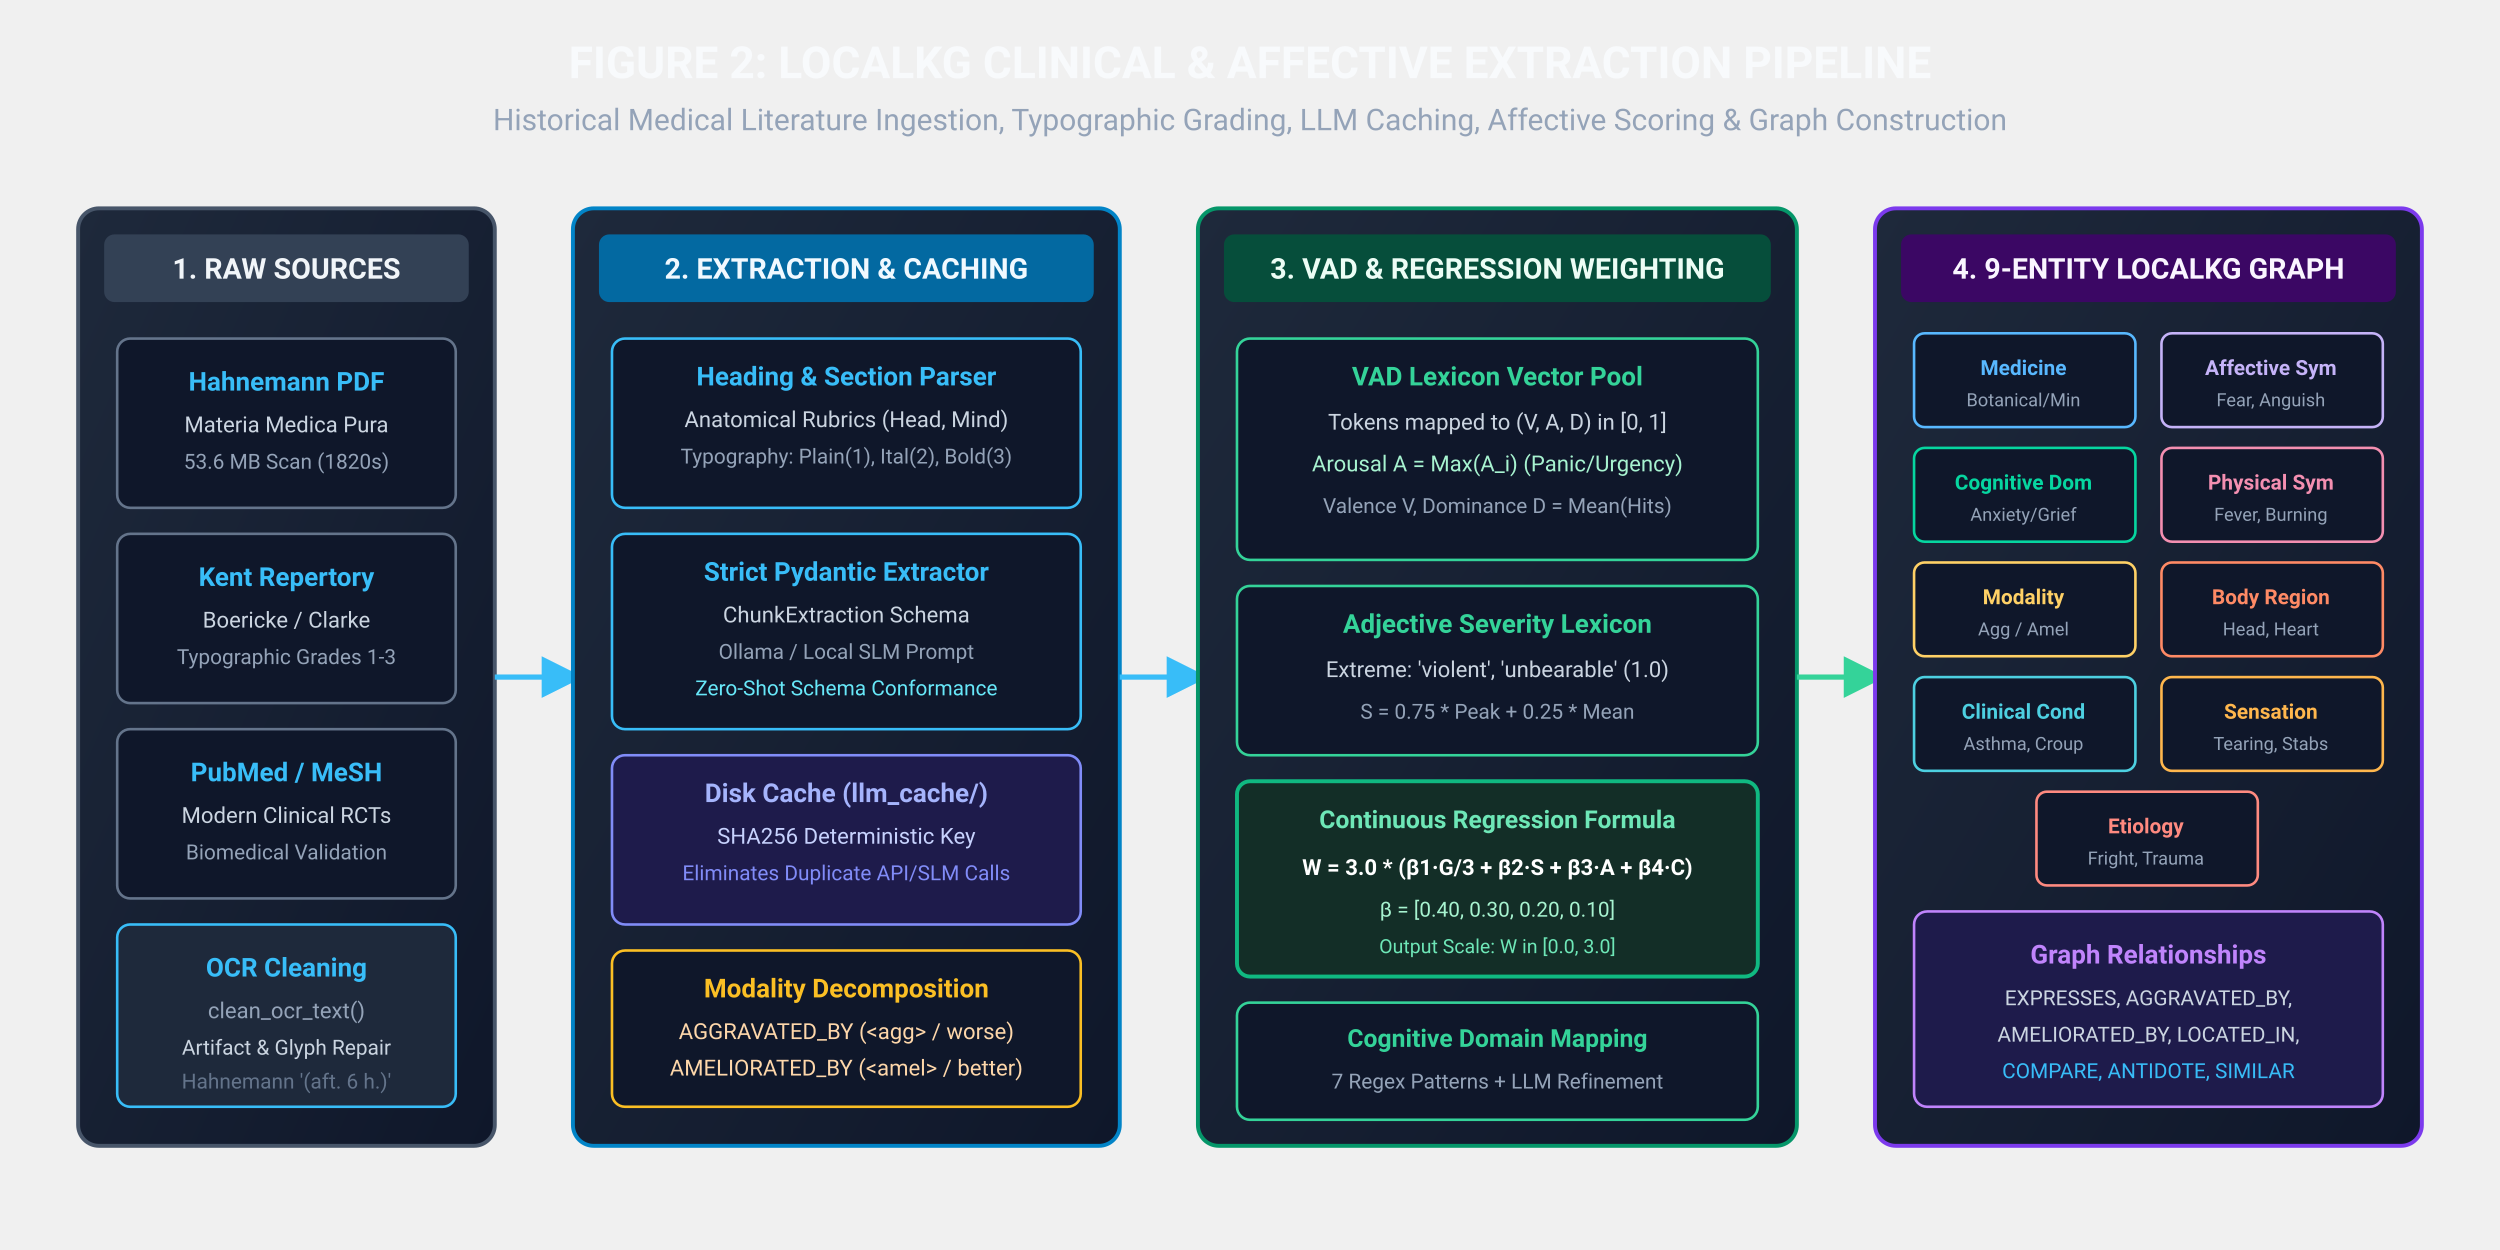
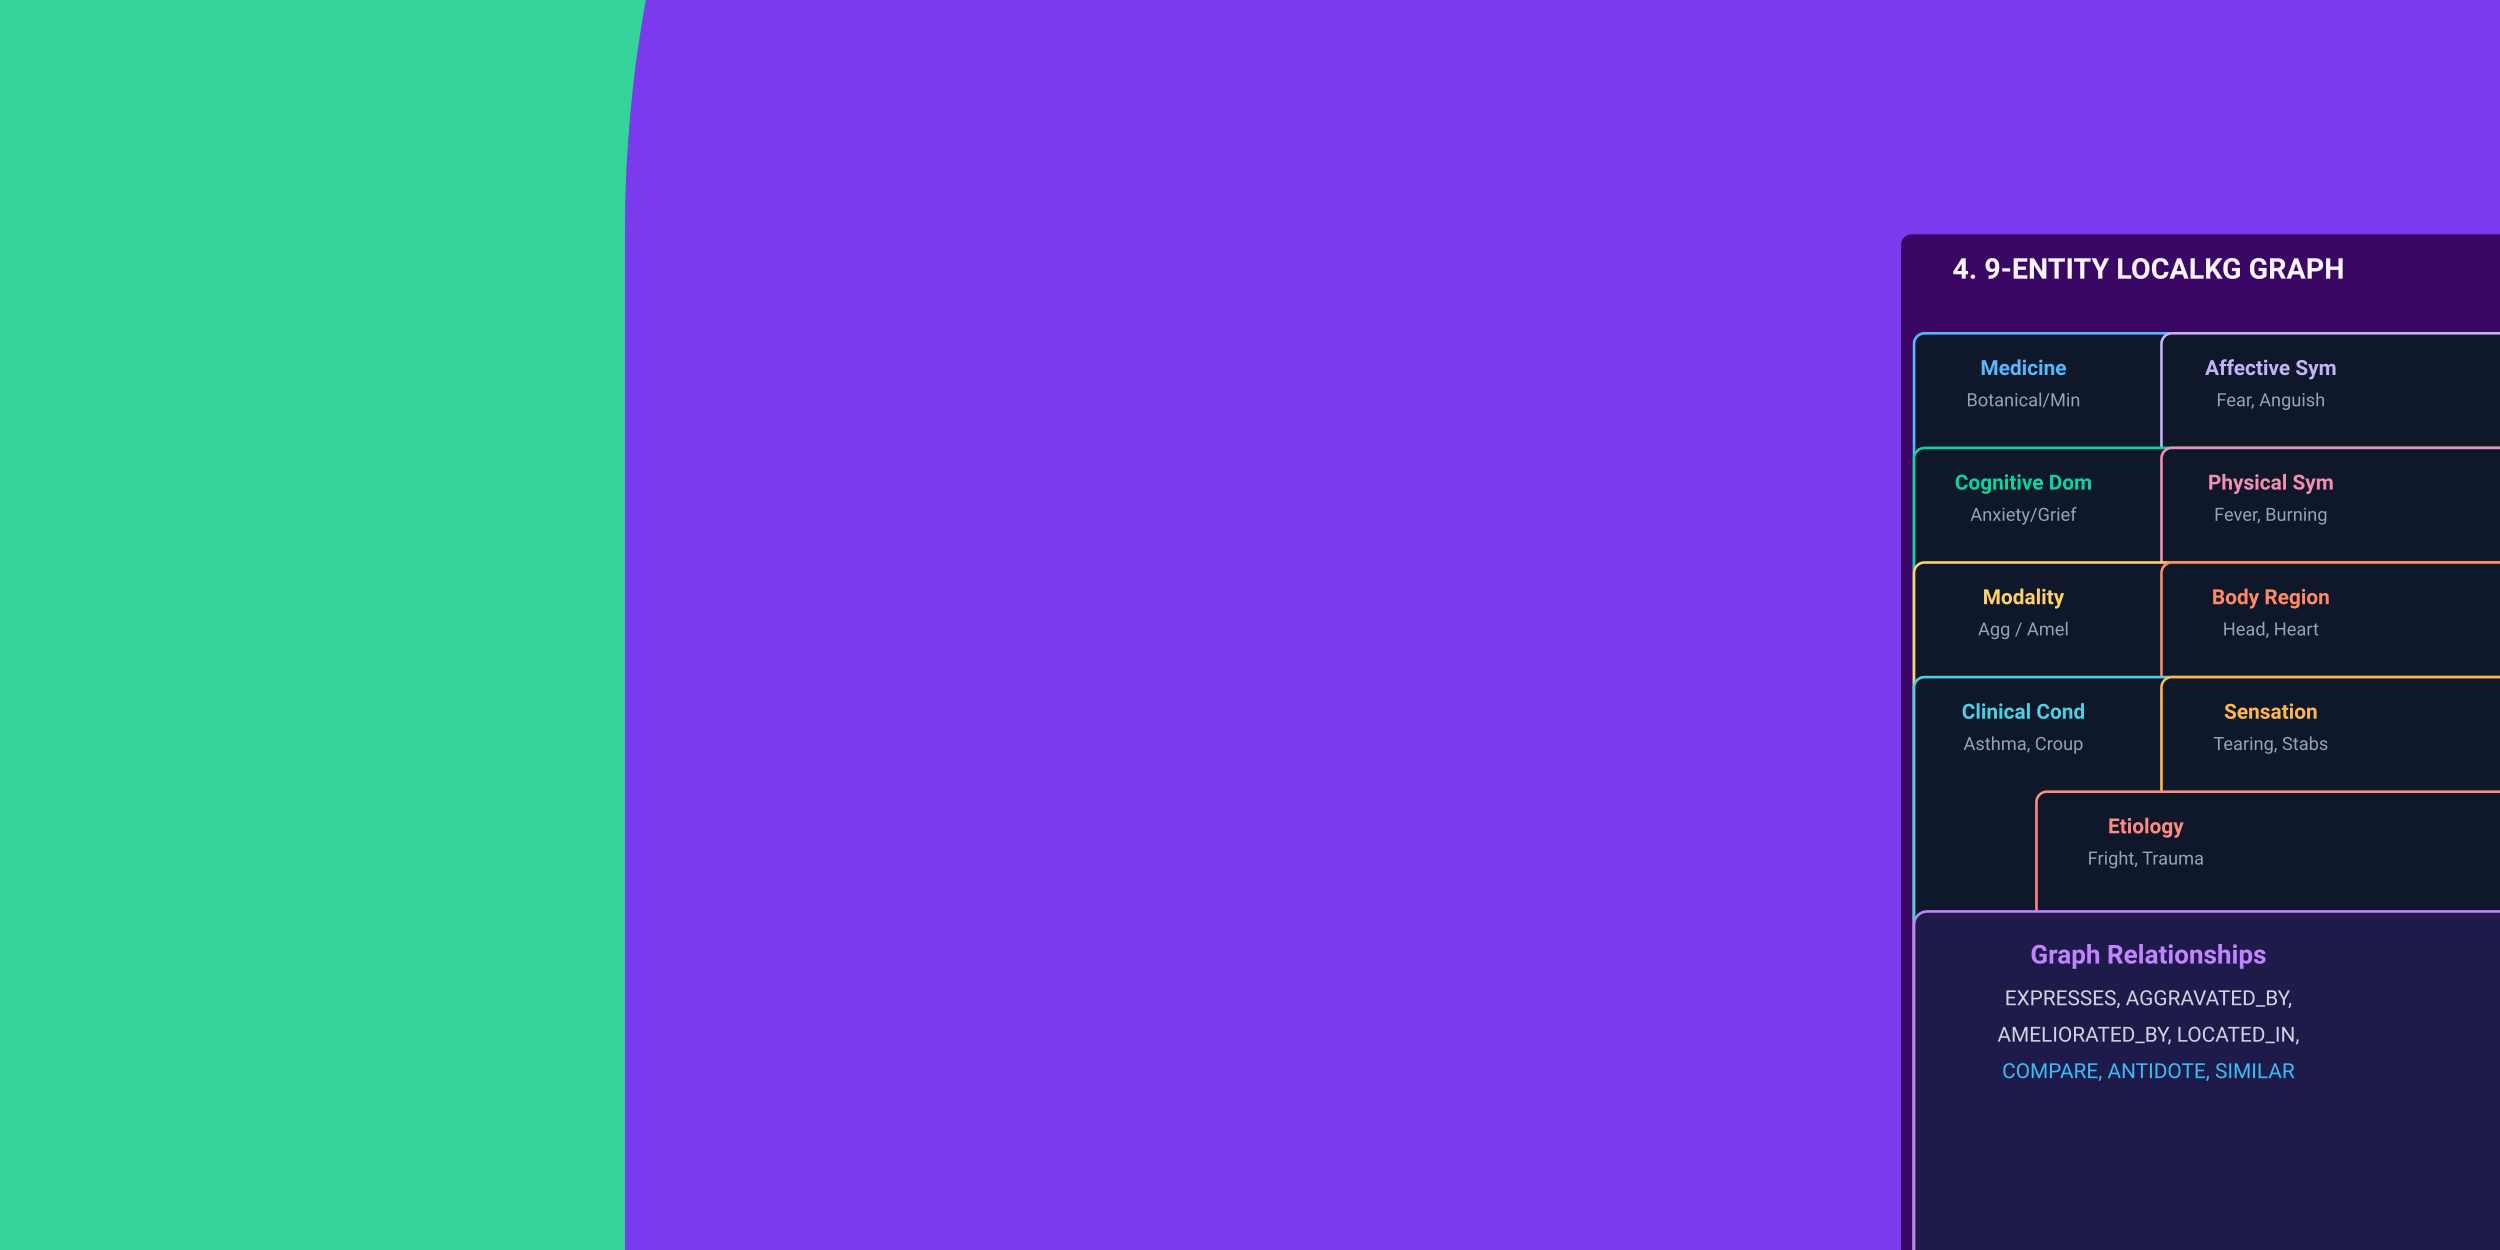
- <svg xmlns="http://www.w3.org/2000/svg" viewBox="0 0 960 480" width="100%" height="100%" style="background:#0b0f19; font-family:-apple-system, BlinkMacSystemFont, 'Segoe UI', Roboto, Helvetica, Arial, sans-serif;">
+ <svg xmlns="http://www.w3.org/2000/svg" viewBox="0 0 960 480" width="960" height="480" style="background:#0b0f19; font-family:-apple-system, BlinkMacSystemFont, 'Segoe UI', Roboto, Helvetica, Arial, sans-serif;">
  <defs>
    <linearGradient id="bgBox" x1="0%" y1="0%" x2="100%" y2="100%">
      <stop offset="0%" stop-color="#1e293b" />
      <stop offset="100%" stop-color="#0f172a" />
    </linearGradient>
    <marker id="arrCyan" markerWidth="8" markerHeight="8" refX="6" refY="4" orient="auto">
      <path d="M 0 0 L 8 4 L 0 8 z" fill="#38bdf8" />
    </marker>
    <marker id="arrGreen" markerWidth="8" markerHeight="8" refX="6" refY="4" orient="auto">
      <path d="M 0 0 L 8 4 L 0 8 z" fill="#34d399" />
    </marker>
    <marker id="arrAmber" markerWidth="8" markerHeight="8" refX="6" refY="4" orient="auto">
      <path d="M 0 0 L 8 4 L 0 8 z" fill="#fbbf24" />
    </marker>
    <marker id="arrPurple" markerWidth="8" markerHeight="8" refX="6" refY="4" orient="auto">
      <path d="M 0 0 L 8 4 L 0 8 z" fill="#c084fc" />
    </marker>
  </defs>
  <text x="480" y="30" text-anchor="middle" fill="#f8fafc" font-size="17" font-weight="700">FIGURE 2: LOCALKG CLINICAL &amp; AFFECTIVE EXTRACTION PIPELINE</text>
  <text x="480" y="50" text-anchor="middle" fill="#94a3b8" font-size="11.5">Historical Medical Literature Ingestion, Typographic Grading, LLM Caching, Affective Scoring &amp; Graph Construction</text>
  <g transform="translate(30, 80)">
-     <rect width="160" height="360" rx="8" fill="url(#bgBox)" stroke="#475569" stroke-width="1.5" />
-     <rect x="10" y="10" width="140" height="26" rx="4" fill="#334155" />
+     <rect width="960" height="480" rx="8" fill="url(#bgBox)" stroke="#475569" stroke-width="960" />
+     <rect x="10" y="10" width="960" height="480" rx="4" fill="#334155" />
    <text x="80" y="27" text-anchor="middle" fill="#f1f5f9" font-size="11" font-weight="700">1. RAW SOURCES</text>
-     <rect x="15" y="50" width="130" height="65" rx="5" fill="#0f172a" stroke="#64748b" />
+     <rect x="15" y="50" width="960" height="480" rx="5" fill="#0f172a" stroke="#64748b" />
    <text x="80" y="70" text-anchor="middle" fill="#38bdf8" font-size="10" font-weight="600">Hahnemann PDF</text>
    <text x="80" y="86" text-anchor="middle" fill="#cbd5e1" font-size="8.5">Materia Medica Pura</text>
    <text x="80" y="100" text-anchor="middle" fill="#94a3b8" font-size="8">53.6 MB Scan (1820s)</text>
-     <rect x="15" y="125" width="130" height="65" rx="5" fill="#0f172a" stroke="#64748b" />
+     <rect x="15" y="125" width="960" height="480" rx="5" fill="#0f172a" stroke="#64748b" />
    <text x="80" y="145" text-anchor="middle" fill="#38bdf8" font-size="10" font-weight="600">Kent Repertory</text>
    <text x="80" y="161" text-anchor="middle" fill="#cbd5e1" font-size="8.5">Boericke / Clarke</text>
    <text x="80" y="175" text-anchor="middle" fill="#94a3b8" font-size="8">Typographic Grades 1-3</text>
-     <rect x="15" y="200" width="130" height="65" rx="5" fill="#0f172a" stroke="#64748b" />
+     <rect x="15" y="200" width="960" height="480" rx="5" fill="#0f172a" stroke="#64748b" />
    <text x="80" y="220" text-anchor="middle" fill="#38bdf8" font-size="10" font-weight="600">PubMed / MeSH</text>
    <text x="80" y="236" text-anchor="middle" fill="#cbd5e1" font-size="8.5">Modern Clinical RCTs</text>
    <text x="80" y="250" text-anchor="middle" fill="#94a3b8" font-size="8">Biomedical Validation</text>
-     <rect x="15" y="275" width="130" height="70" rx="5" fill="#1e293b" stroke="#38bdf8" />
+     <rect x="15" y="275" width="960" height="480" rx="5" fill="#1e293b" stroke="#38bdf8" />
    <text x="80" y="295" text-anchor="middle" fill="#38bdf8" font-size="10" font-weight="700">OCR Cleaning</text>
    <text x="80" y="311" text-anchor="middle" fill="#94a3b8" font-size="8.5">clean_ocr_text()</text>
    <text x="80" y="325" text-anchor="middle" fill="#cbd5e1" font-size="8">Artifact &amp; Glyph Repair</text>
    <text x="80" y="338" text-anchor="middle" fill="#64748b" font-size="8">Hahnemann '(aft. 6 h.)'</text>
  </g>
-   <path d="M 190 260 L 220 260" fill="none" stroke="#38bdf8" stroke-width="2" marker-end="url(#arrCyan)" />
+   <path d="M 190 260 L 220 260" fill="none" stroke="#38bdf8" stroke-width="960" marker-end="url(#arrCyan)" />
  <g transform="translate(220, 80)">
-     <rect width="210" height="360" rx="8" fill="url(#bgBox)" stroke="#0284c7" stroke-width="1.5" />
-     <rect x="10" y="10" width="190" height="26" rx="4" fill="#0369a1" />
+     <rect width="960" height="480" rx="8" fill="url(#bgBox)" stroke="#0284c7" stroke-width="960" />
+     <rect x="10" y="10" width="960" height="480" rx="4" fill="#0369a1" />
    <text x="105" y="27" text-anchor="middle" fill="#f0f9ff" font-size="11" font-weight="700">2. EXTRACTION &amp; CACHING</text>
-     <rect x="15" y="50" width="180" height="65" rx="5" fill="#0f172a" stroke="#38bdf8" />
+     <rect x="15" y="50" width="960" height="480" rx="5" fill="#0f172a" stroke="#38bdf8" />
    <text x="105" y="68" text-anchor="middle" fill="#38bdf8" font-size="10" font-weight="600">Heading &amp; Section Parser</text>
    <text x="105" y="84" text-anchor="middle" fill="#cbd5e1" font-size="8.5">Anatomical Rubrics (Head, Mind)</text>
    <text x="105" y="98" text-anchor="middle" fill="#94a3b8" font-size="8">Typography: Plain(1), Ital(2), Bold(3)</text>
-     <rect x="15" y="125" width="180" height="75" rx="5" fill="#0f172a" stroke="#38bdf8" />
+     <rect x="15" y="125" width="960" height="480" rx="5" fill="#0f172a" stroke="#38bdf8" />
    <text x="105" y="143" text-anchor="middle" fill="#38bdf8" font-size="10" font-weight="600">Strict Pydantic Extractor</text>
    <text x="105" y="159" text-anchor="middle" fill="#cbd5e1" font-size="8.5">ChunkExtraction Schema</text>
    <text x="105" y="173" text-anchor="middle" fill="#94a3b8" font-size="8">Ollama / Local SLM Prompt</text>
    <text x="105" y="187" text-anchor="middle" fill="#67e8f9" font-size="8">Zero-Shot Schema Conformance</text>
-     <rect x="15" y="210" width="180" height="65" rx="5" fill="#1e1b4b" stroke="#818cf8" />
+     <rect x="15" y="210" width="960" height="480" rx="5" fill="#1e1b4b" stroke="#818cf8" />
    <text x="105" y="228" text-anchor="middle" fill="#a5b4fc" font-size="10" font-weight="700">Disk Cache (llm_cache/)</text>
    <text x="105" y="244" text-anchor="middle" fill="#c7d2fe" font-size="8.5">SHA256 Deterministic Key</text>
    <text x="105" y="258" text-anchor="middle" fill="#818cf8" font-size="8">Eliminates Duplicate API/SLM Calls</text>
-     <rect x="15" y="285" width="180" height="60" rx="5" fill="#0f172a" stroke="#fbbf24" />
+     <rect x="15" y="285" width="960" height="480" rx="5" fill="#0f172a" stroke="#fbbf24" />
    <text x="105" y="303" text-anchor="middle" fill="#fbbf24" font-size="10" font-weight="600">Modality Decomposition</text>
    <text x="105" y="319" text-anchor="middle" fill="#fed7aa" font-size="8.5">AGGRAVATED_BY (&lt;agg&gt; / worse)</text>
    <text x="105" y="333" text-anchor="middle" fill="#fed7aa" font-size="8.5">AMELIORATED_BY (&lt;amel&gt; / better)</text>
  </g>
-   <path d="M 430 260 L 460 260" fill="none" stroke="#38bdf8" stroke-width="2" marker-end="url(#arrCyan)" />
+   <path d="M 430 260 L 460 260" fill="none" stroke="#38bdf8" stroke-width="960" marker-end="url(#arrCyan)" />
  <g transform="translate(460, 80)">
-     <rect width="230" height="360" rx="8" fill="url(#bgBox)" stroke="#059669" stroke-width="1.5" />
-     <rect x="10" y="10" width="210" height="26" rx="4" fill="#064e3b" />
+     <rect width="960" height="480" rx="8" fill="url(#bgBox)" stroke="#059669" stroke-width="960" />
+     <rect x="10" y="10" width="960" height="480" rx="4" fill="#064e3b" />
    <text x="115" y="27" text-anchor="middle" fill="#ecfdf5" font-size="11" font-weight="700">3. VAD &amp; REGRESSION WEIGHTING</text>
-     <rect x="15" y="50" width="200" height="85" rx="5" fill="#0f172a" stroke="#34d399" />
+     <rect x="15" y="50" width="960" height="480" rx="5" fill="#0f172a" stroke="#34d399" />
    <text x="115" y="68" text-anchor="middle" fill="#34d399" font-size="10" font-weight="700">VAD Lexicon Vector Pool</text>
    <text x="115" y="85" text-anchor="middle" fill="#cbd5e1" font-size="8.5">Tokens mapped to (V, A, D) in [0, 1]</text>
    <text x="115" y="101" text-anchor="middle" fill="#a7f3d0" font-size="8.5">Arousal A = Max(A_i) (Panic/Urgency)</text>
    <text x="115" y="117" text-anchor="middle" fill="#94a3b8" font-size="8">Valence V, Dominance D = Mean(Hits)</text>
-     <rect x="15" y="145" width="200" height="65" rx="5" fill="#0f172a" stroke="#34d399" />
+     <rect x="15" y="145" width="960" height="480" rx="5" fill="#0f172a" stroke="#34d399" />
    <text x="115" y="163" text-anchor="middle" fill="#34d399" font-size="10" font-weight="700">Adjective Severity Lexicon</text>
    <text x="115" y="180" text-anchor="middle" fill="#cbd5e1" font-size="8.5">Extreme: 'violent', 'unbearable' (1.0)</text>
    <text x="115" y="196" text-anchor="middle" fill="#94a3b8" font-size="8">S = 0.75 * Peak + 0.25 * Mean</text>
-     <rect x="15" y="220" width="200" height="75" rx="5" fill="#132e27" stroke="#10b981" stroke-width="1.5" />
+     <rect x="15" y="220" width="960" height="480" rx="5" fill="#132e27" stroke="#10b981" stroke-width="960" />
    <text x="115" y="238" text-anchor="middle" fill="#6ee7b7" font-size="9.5" font-weight="700">Continuous Regression Formula</text>
    <text x="115" y="256" text-anchor="middle" fill="#ffffff" font-size="8.5" font-weight="600">W = 3.0 * (β1·G/3 + β2·S + β3·A + β4·C)</text>
    <text x="115" y="272" text-anchor="middle" fill="#a7f3d0" font-size="8">β = [0.40, 0.30, 0.20, 0.10]</text>
    <text x="115" y="286" text-anchor="middle" fill="#6ee7b7" font-size="7.5">Output Scale: W in [0.0, 3.0]</text>
-     <rect x="15" y="305" width="200" height="45" rx="5" fill="#0f172a" stroke="#34d399" />
+     <rect x="15" y="305" width="960" height="480" rx="5" fill="#0f172a" stroke="#34d399" />
    <text x="115" y="322" text-anchor="middle" fill="#34d399" font-size="9.5" font-weight="600">Cognitive Domain Mapping</text>
    <text x="115" y="338" text-anchor="middle" fill="#94a3b8" font-size="8">7 Regex Patterns + LLM Refinement</text>
  </g>
-   <path d="M 690 260 L 720 260" fill="none" stroke="#34d399" stroke-width="2" marker-end="url(#arrGreen)" />
+   <path d="M 690 260 L 720 260" fill="none" stroke="#34d399" stroke-width="960" marker-end="url(#arrGreen)" />
  <g transform="translate(720, 80)">
-     <rect width="210" height="360" rx="8" fill="url(#bgBox)" stroke="#7c3aed" stroke-width="1.5" />
-     <rect x="10" y="10" width="190" height="26" rx="4" fill="#3b0764" />
+     <rect width="960" height="480" rx="8" fill="url(#bgBox)" stroke="#7c3aed" stroke-width="960" />
+     <rect x="10" y="10" width="960" height="480" rx="4" fill="#3b0764" />
    <text x="105" y="27" text-anchor="middle" fill="#faf5ff" font-size="11" font-weight="700">4. 9-ENTITY LOCALKG GRAPH</text>
    <g transform="translate(15, 48)">
-       <rect x="0" y="0" width="85" height="36" rx="4" fill="#0f172a" stroke="#58b8ff" />
+       <rect x="0" y="0" width="960" height="480" rx="4" fill="#0f172a" stroke="#58b8ff" />
      <text x="42" y="16" text-anchor="middle" fill="#58b8ff" font-size="8" font-weight="700">Medicine</text>
      <text x="42" y="28" text-anchor="middle" fill="#94a3b8" font-size="7">Botanical/Min</text>
-       <rect x="95" y="0" width="85" height="36" rx="4" fill="#0f172a" stroke="#c5b3f8" />
+       <rect x="95" y="0" width="960" height="480" rx="4" fill="#0f172a" stroke="#c5b3f8" />
      <text x="137" y="16" text-anchor="middle" fill="#c5b3f8" font-size="8" font-weight="700">Affective Sym</text>
      <text x="137" y="28" text-anchor="middle" fill="#94a3b8" font-size="7">Fear, Anguish</text>
-       <rect x="0" y="44" width="85" height="36" rx="4" fill="#0f172a" stroke="#06d6a0" />
+       <rect x="0" y="44" width="960" height="480" rx="4" fill="#0f172a" stroke="#06d6a0" />
      <text x="42" y="60" text-anchor="middle" fill="#06d6a0" font-size="8" font-weight="700">Cognitive Dom</text>
      <text x="42" y="72" text-anchor="middle" fill="#94a3b8" font-size="7">Anxiety/Grief</text>
-       <rect x="95" y="44" width="85" height="36" rx="4" fill="#0f172a" stroke="#f48fb1" />
+       <rect x="95" y="44" width="960" height="480" rx="4" fill="#0f172a" stroke="#f48fb1" />
      <text x="137" y="60" text-anchor="middle" fill="#f48fb1" font-size="8" font-weight="700">Physical Sym</text>
      <text x="137" y="72" text-anchor="middle" fill="#94a3b8" font-size="7">Fever, Burning</text>
-       <rect x="0" y="88" width="85" height="36" rx="4" fill="#0f172a" stroke="#ffd166" />
+       <rect x="0" y="88" width="960" height="480" rx="4" fill="#0f172a" stroke="#ffd166" />
      <text x="42" y="104" text-anchor="middle" fill="#ffd166" font-size="8" font-weight="700">Modality</text>
      <text x="42" y="116" text-anchor="middle" fill="#94a3b8" font-size="7">Agg / Amel</text>
-       <rect x="95" y="88" width="85" height="36" rx="4" fill="#0f172a" stroke="#ff8a65" />
+       <rect x="95" y="88" width="960" height="480" rx="4" fill="#0f172a" stroke="#ff8a65" />
      <text x="137" y="104" text-anchor="middle" fill="#ff8a65" font-size="8" font-weight="700">Body Region</text>
      <text x="137" y="116" text-anchor="middle" fill="#94a3b8" font-size="7">Head, Heart</text>
-       <rect x="0" y="132" width="85" height="36" rx="4" fill="#0f172a" stroke="#4dd0e1" />
+       <rect x="0" y="132" width="960" height="480" rx="4" fill="#0f172a" stroke="#4dd0e1" />
      <text x="42" y="148" text-anchor="middle" fill="#4dd0e1" font-size="8" font-weight="700">Clinical Cond</text>
      <text x="42" y="160" text-anchor="middle" fill="#94a3b8" font-size="7">Asthma, Croup</text>
-       <rect x="95" y="132" width="85" height="36" rx="4" fill="#0f172a" stroke="#ffb74d" />
+       <rect x="95" y="132" width="960" height="480" rx="4" fill="#0f172a" stroke="#ffb74d" />
      <text x="137" y="148" text-anchor="middle" fill="#ffb74d" font-size="8" font-weight="700">Sensation</text>
      <text x="137" y="160" text-anchor="middle" fill="#94a3b8" font-size="7">Tearing, Stabs</text>
-       <rect x="47" y="176" width="85" height="36" rx="4" fill="#0f172a" stroke="#ff8a80" />
+       <rect x="47" y="176" width="960" height="480" rx="4" fill="#0f172a" stroke="#ff8a80" />
      <text x="89" y="192" text-anchor="middle" fill="#ff8a80" font-size="8" font-weight="700">Etiology</text>
      <text x="89" y="204" text-anchor="middle" fill="#94a3b8" font-size="7">Fright, Trauma</text>
    </g>
-     <rect x="15" y="270" width="180" height="75" rx="5" fill="#1e1b4b" stroke="#c084fc" />
+     <rect x="15" y="270" width="960" height="480" rx="5" fill="#1e1b4b" stroke="#c084fc" />
    <text x="105" y="290" text-anchor="middle" fill="#c084fc" font-size="10" font-weight="700">Graph Relationships</text>
    <text x="105" y="306" text-anchor="middle" fill="#cbd5e1" font-size="8">EXPRESSES, AGGRAVATED_BY,</text>
    <text x="105" y="320" text-anchor="middle" fill="#cbd5e1" font-size="8">AMELIORATED_BY, LOCATED_IN,</text>
    <text x="105" y="334" text-anchor="middle" fill="#38bdf8" font-size="8">COMPARE, ANTIDOTE, SIMILAR</text>
  </g>
</svg>
